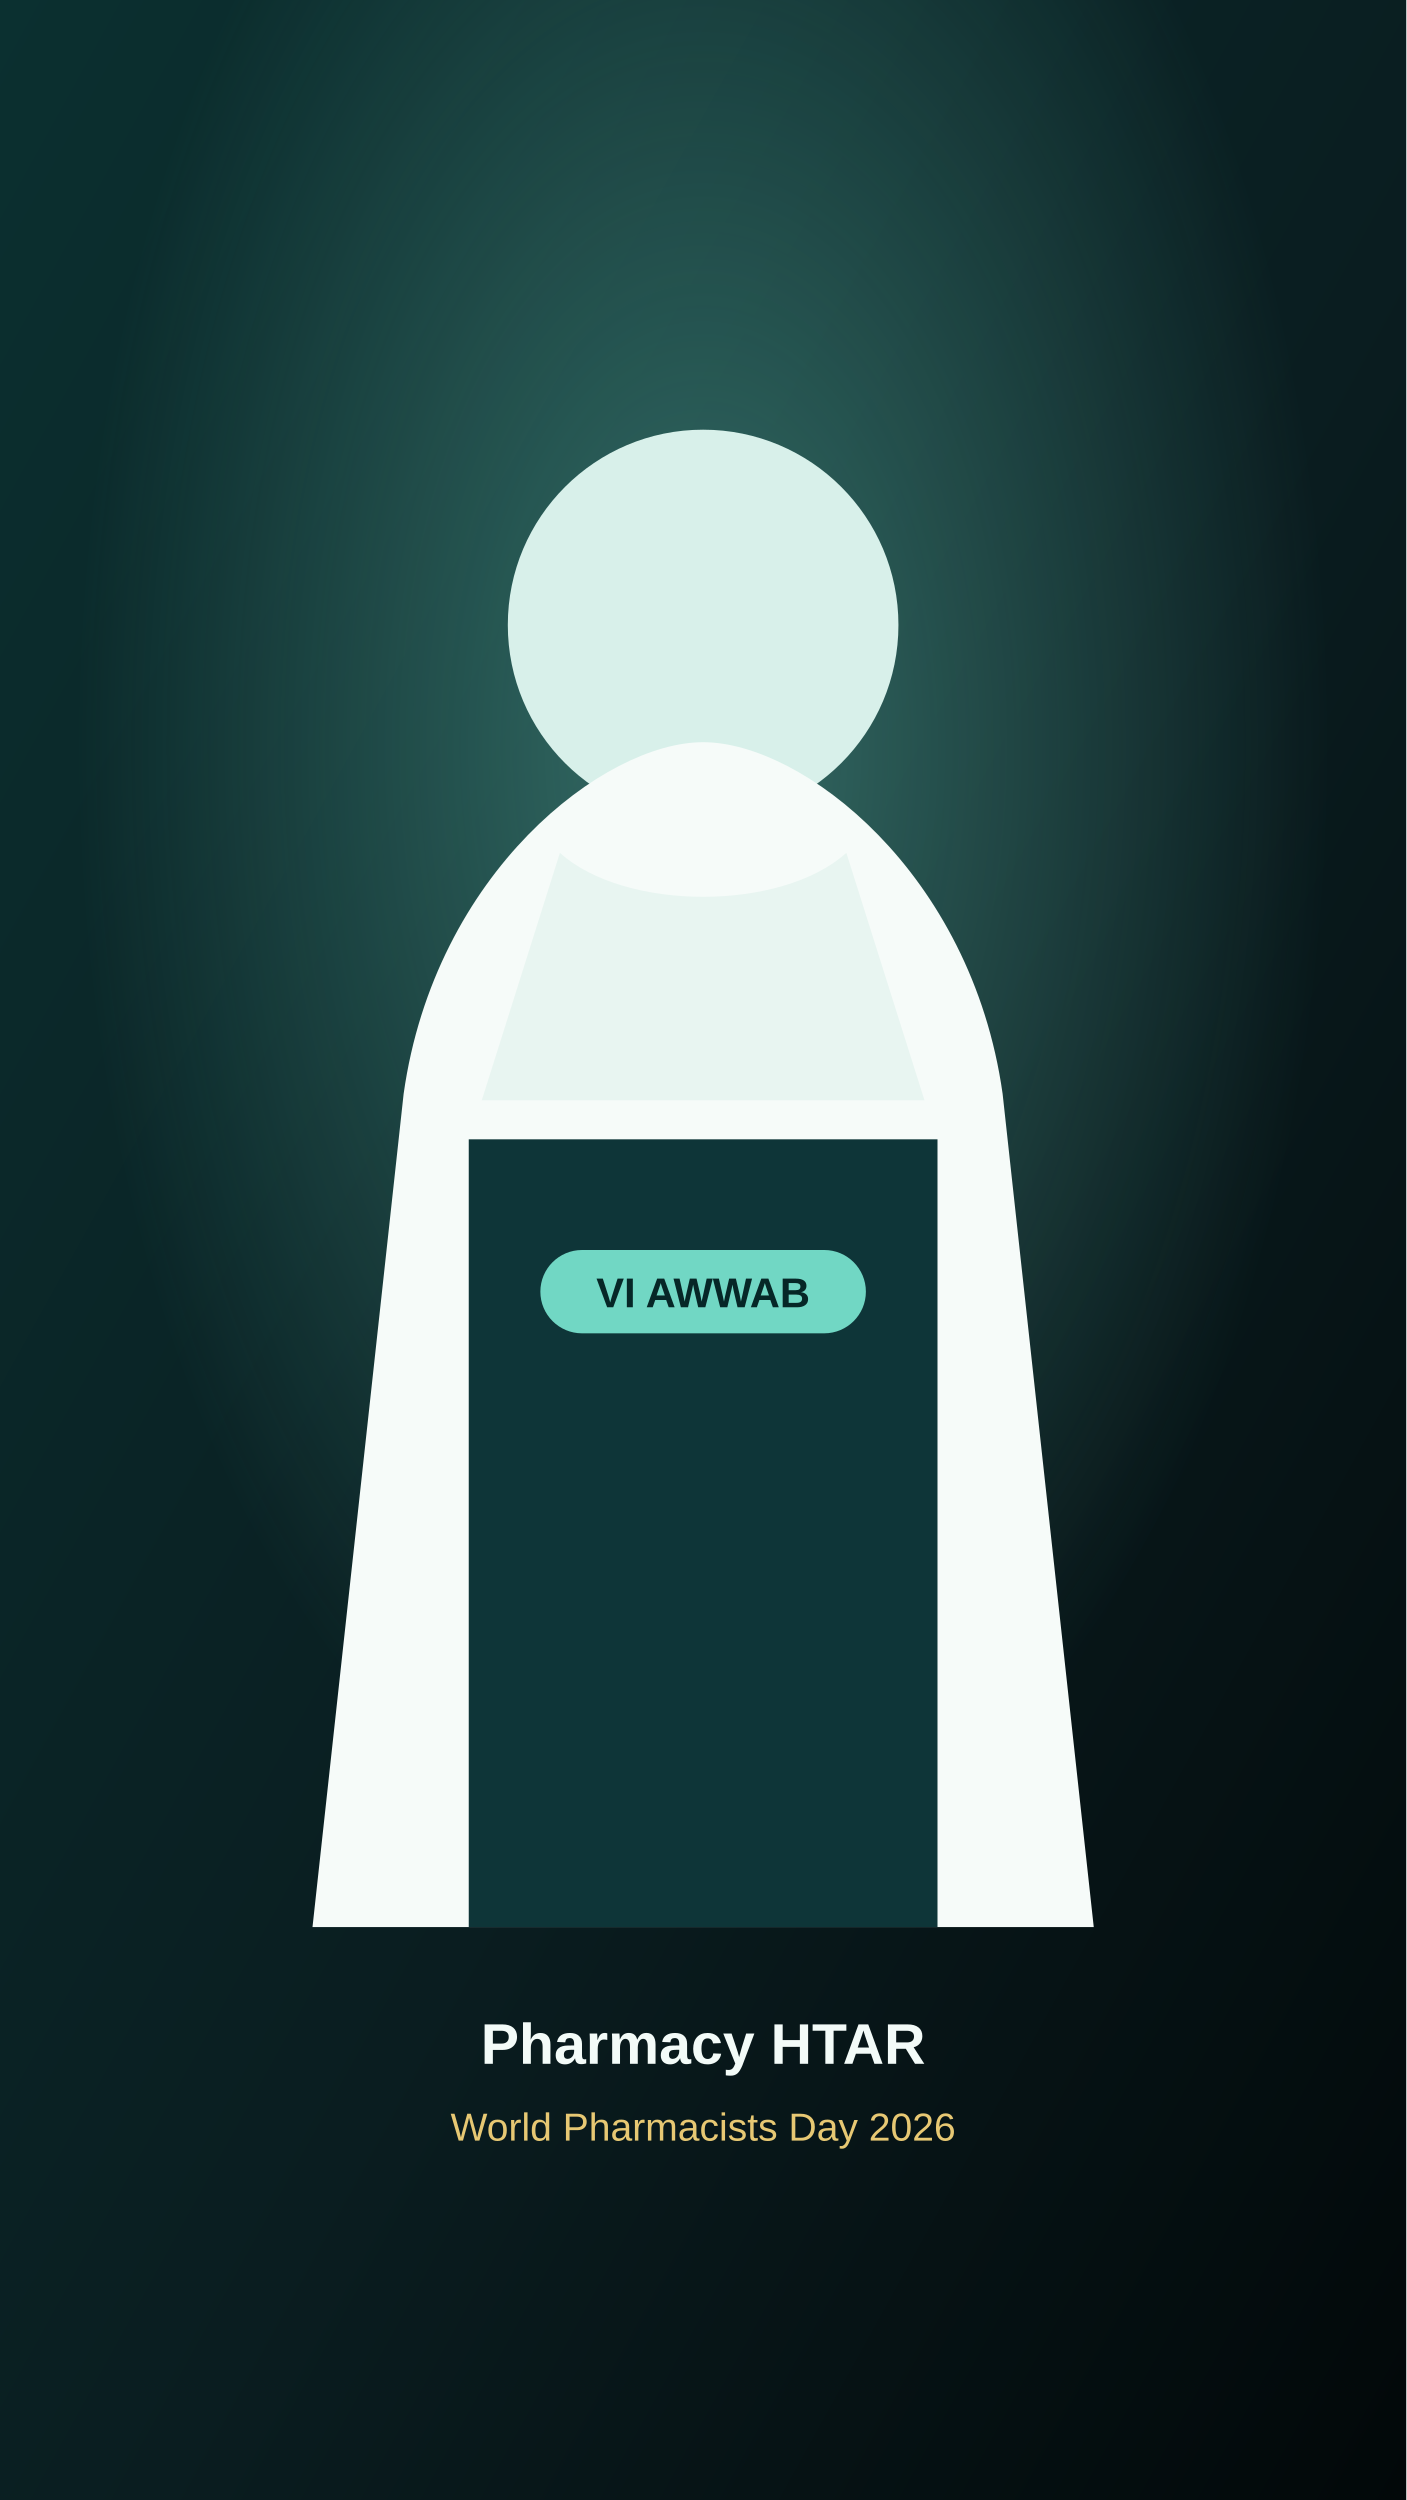
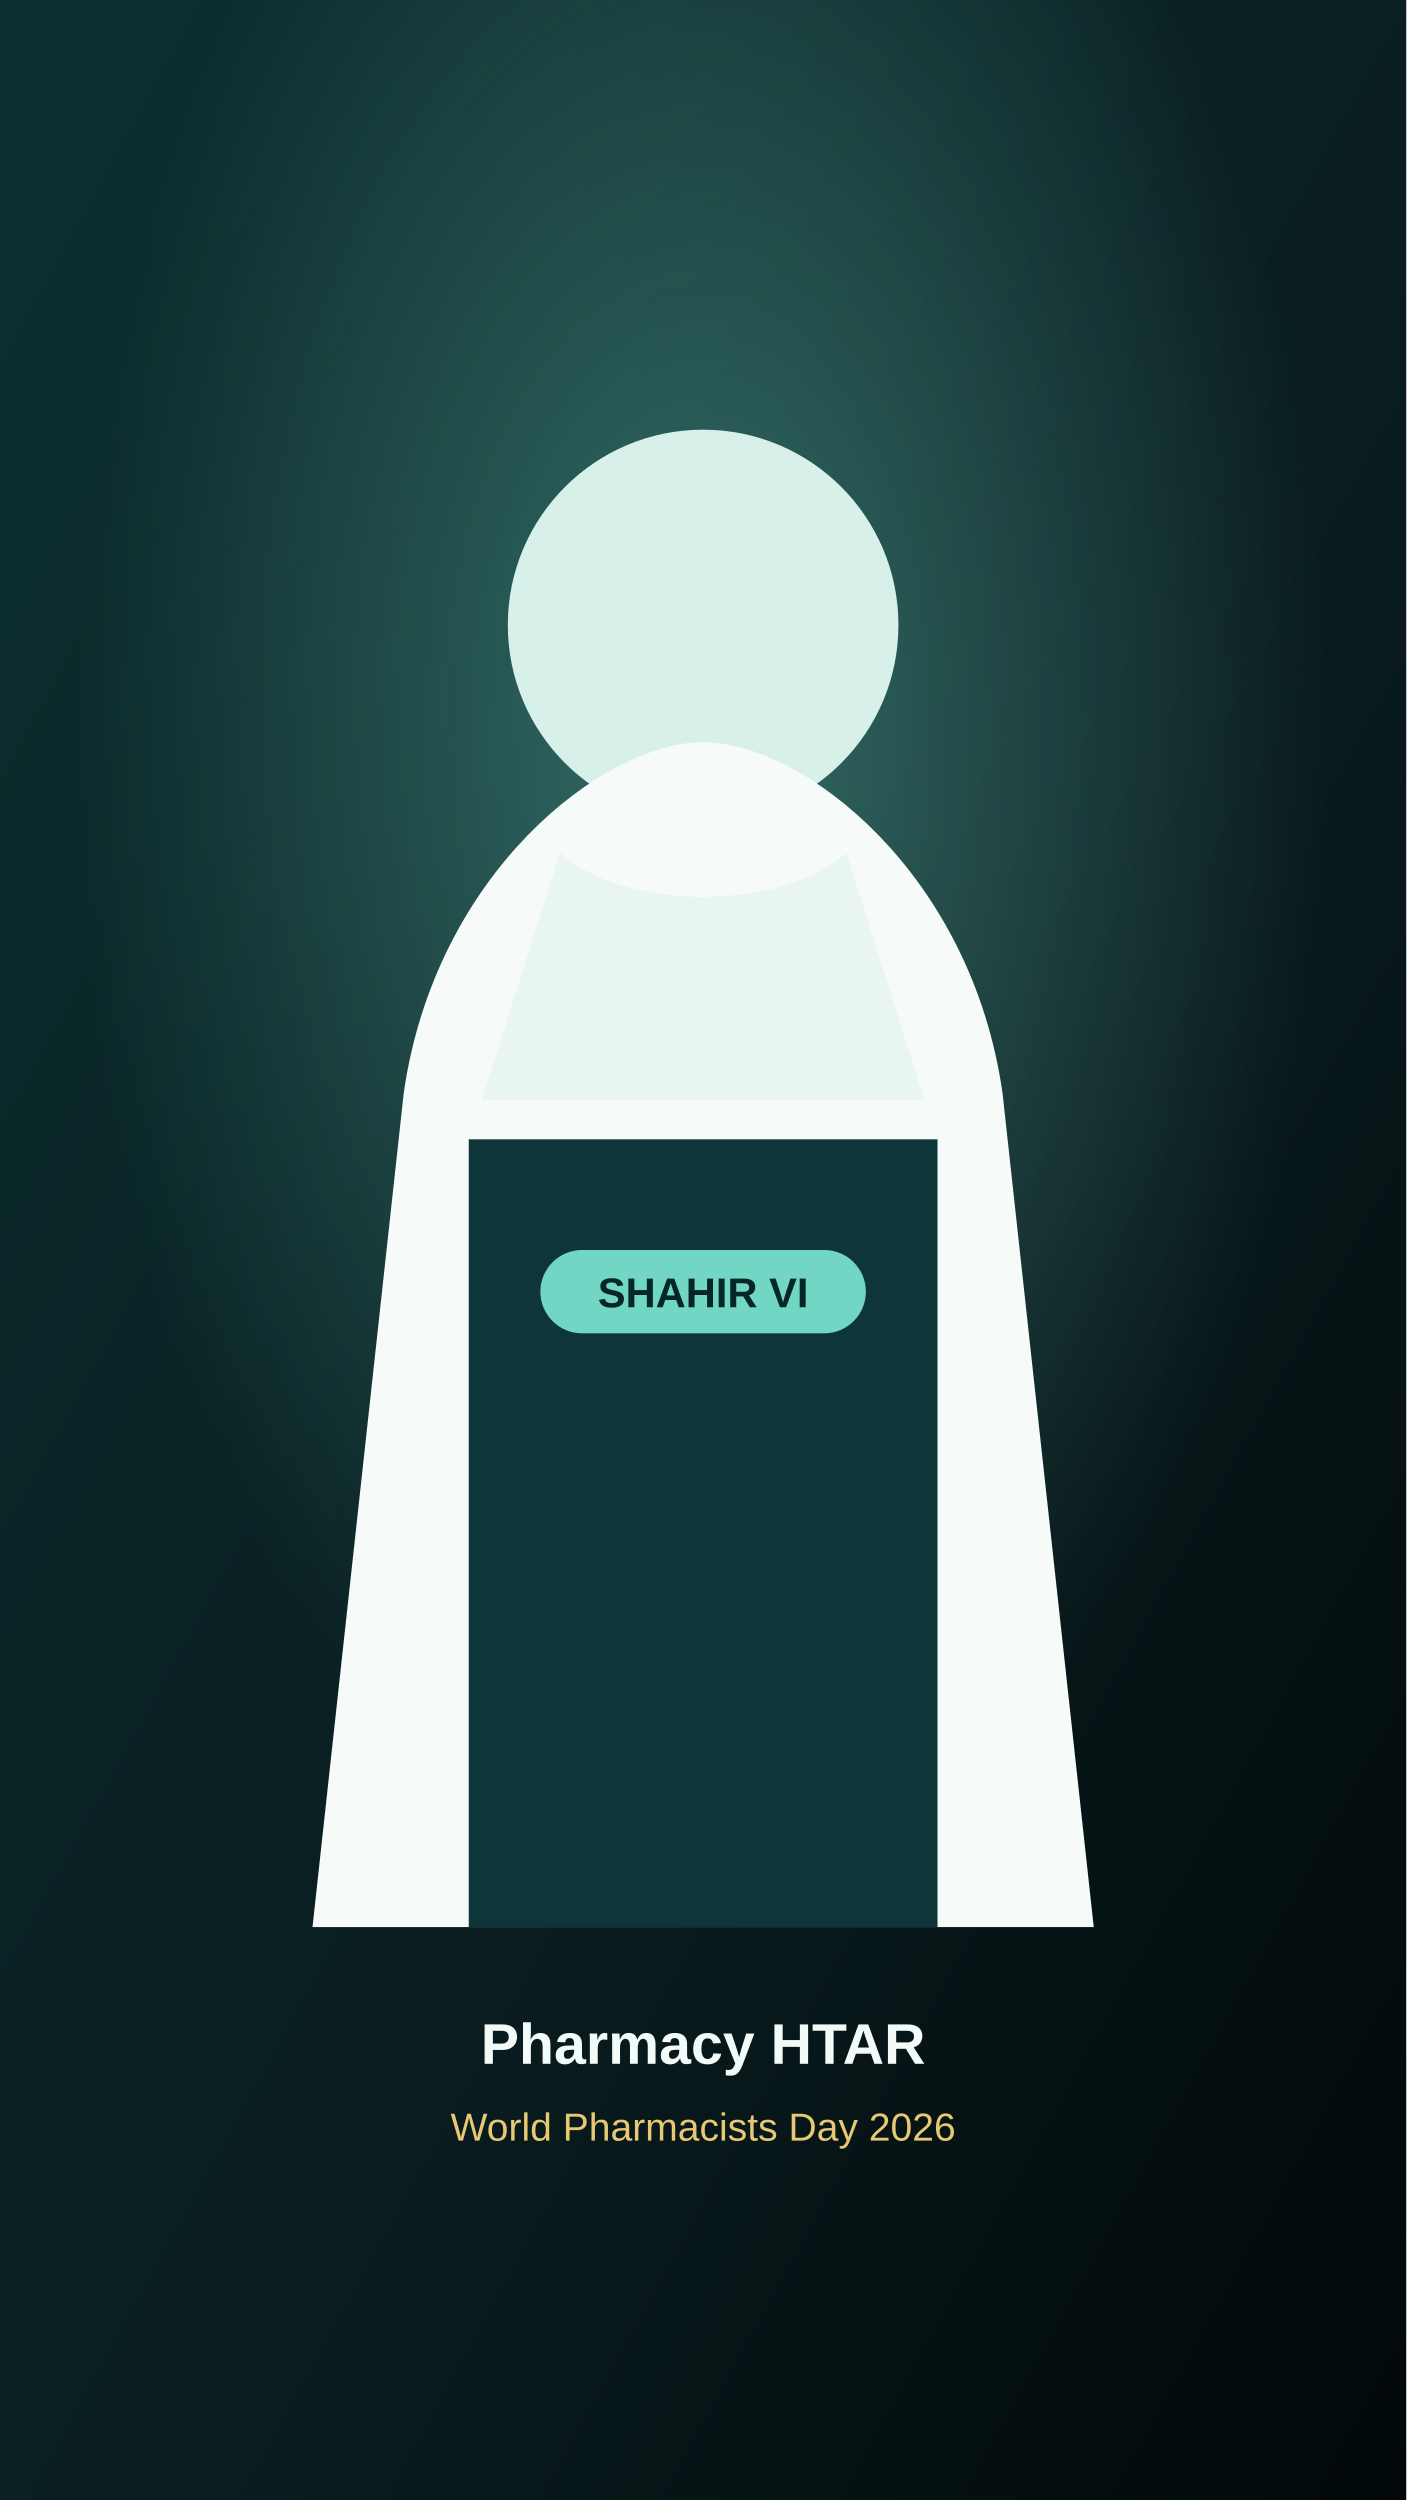
<svg xmlns="http://www.w3.org/2000/svg" viewBox="0 0 1080 1920" role="img" aria-labelledby="title desc">
  <defs>
    <linearGradient id="bg" x1="0" x2="1" y1="0" y2="1">
      <stop offset="0" stop-color="#0b3030" />
      <stop offset="0.55" stop-color="#0a1d20" />
      <stop offset="1" stop-color="#020809" />
    </linearGradient>
    <radialGradient id="halo" cx="50%" cy="30%" r="45%">
      <stop offset="0" stop-color="#71d7c4" stop-opacity=".42" />
      <stop offset="1" stop-color="#71d7c4" stop-opacity="0" />
    </radialGradient>
  </defs>
  <rect width="1080" height="1920" fill="url(#bg)" />
  <rect width="1080" height="1920" fill="url(#halo)" />
  <circle cx="540" cy="480" r="150" fill="#d8f0ea" />
  <path d="M310 840c24-170 154-270 230-270s206 100 230 270l70 640H240l70-640z" fill="#f6fbf9" />
  <path d="M360 875h360v605H360z" fill="#0e3538" />
  <path d="M430 655c50 45 170 45 220 0l60 190H370l60-190z" fill="#e8f5f1" />
  <rect x="415" y="960" width="250" height="64" rx="32" fill="#71d7c4" />
-   <text x="540" y="1004" fill="#062727" font-family="Arial, sans-serif" font-size="32" font-weight="700" text-anchor="middle">VI AWWAB</text>
+   <text x="540" y="1004" fill="#062727" font-family="Arial, sans-serif" font-size="32" font-weight="700" text-anchor="middle">SHAHIR VI</text>
  <text x="540" y="1585" fill="#f3fbf8" font-family="Arial, sans-serif" font-size="44" font-weight="700" text-anchor="middle">Pharmacy HTAR</text>
  <text x="540" y="1644" fill="#e7c873" font-family="Arial, sans-serif" font-size="30" text-anchor="middle">World Pharmacists Day 2026</text>
</svg>
